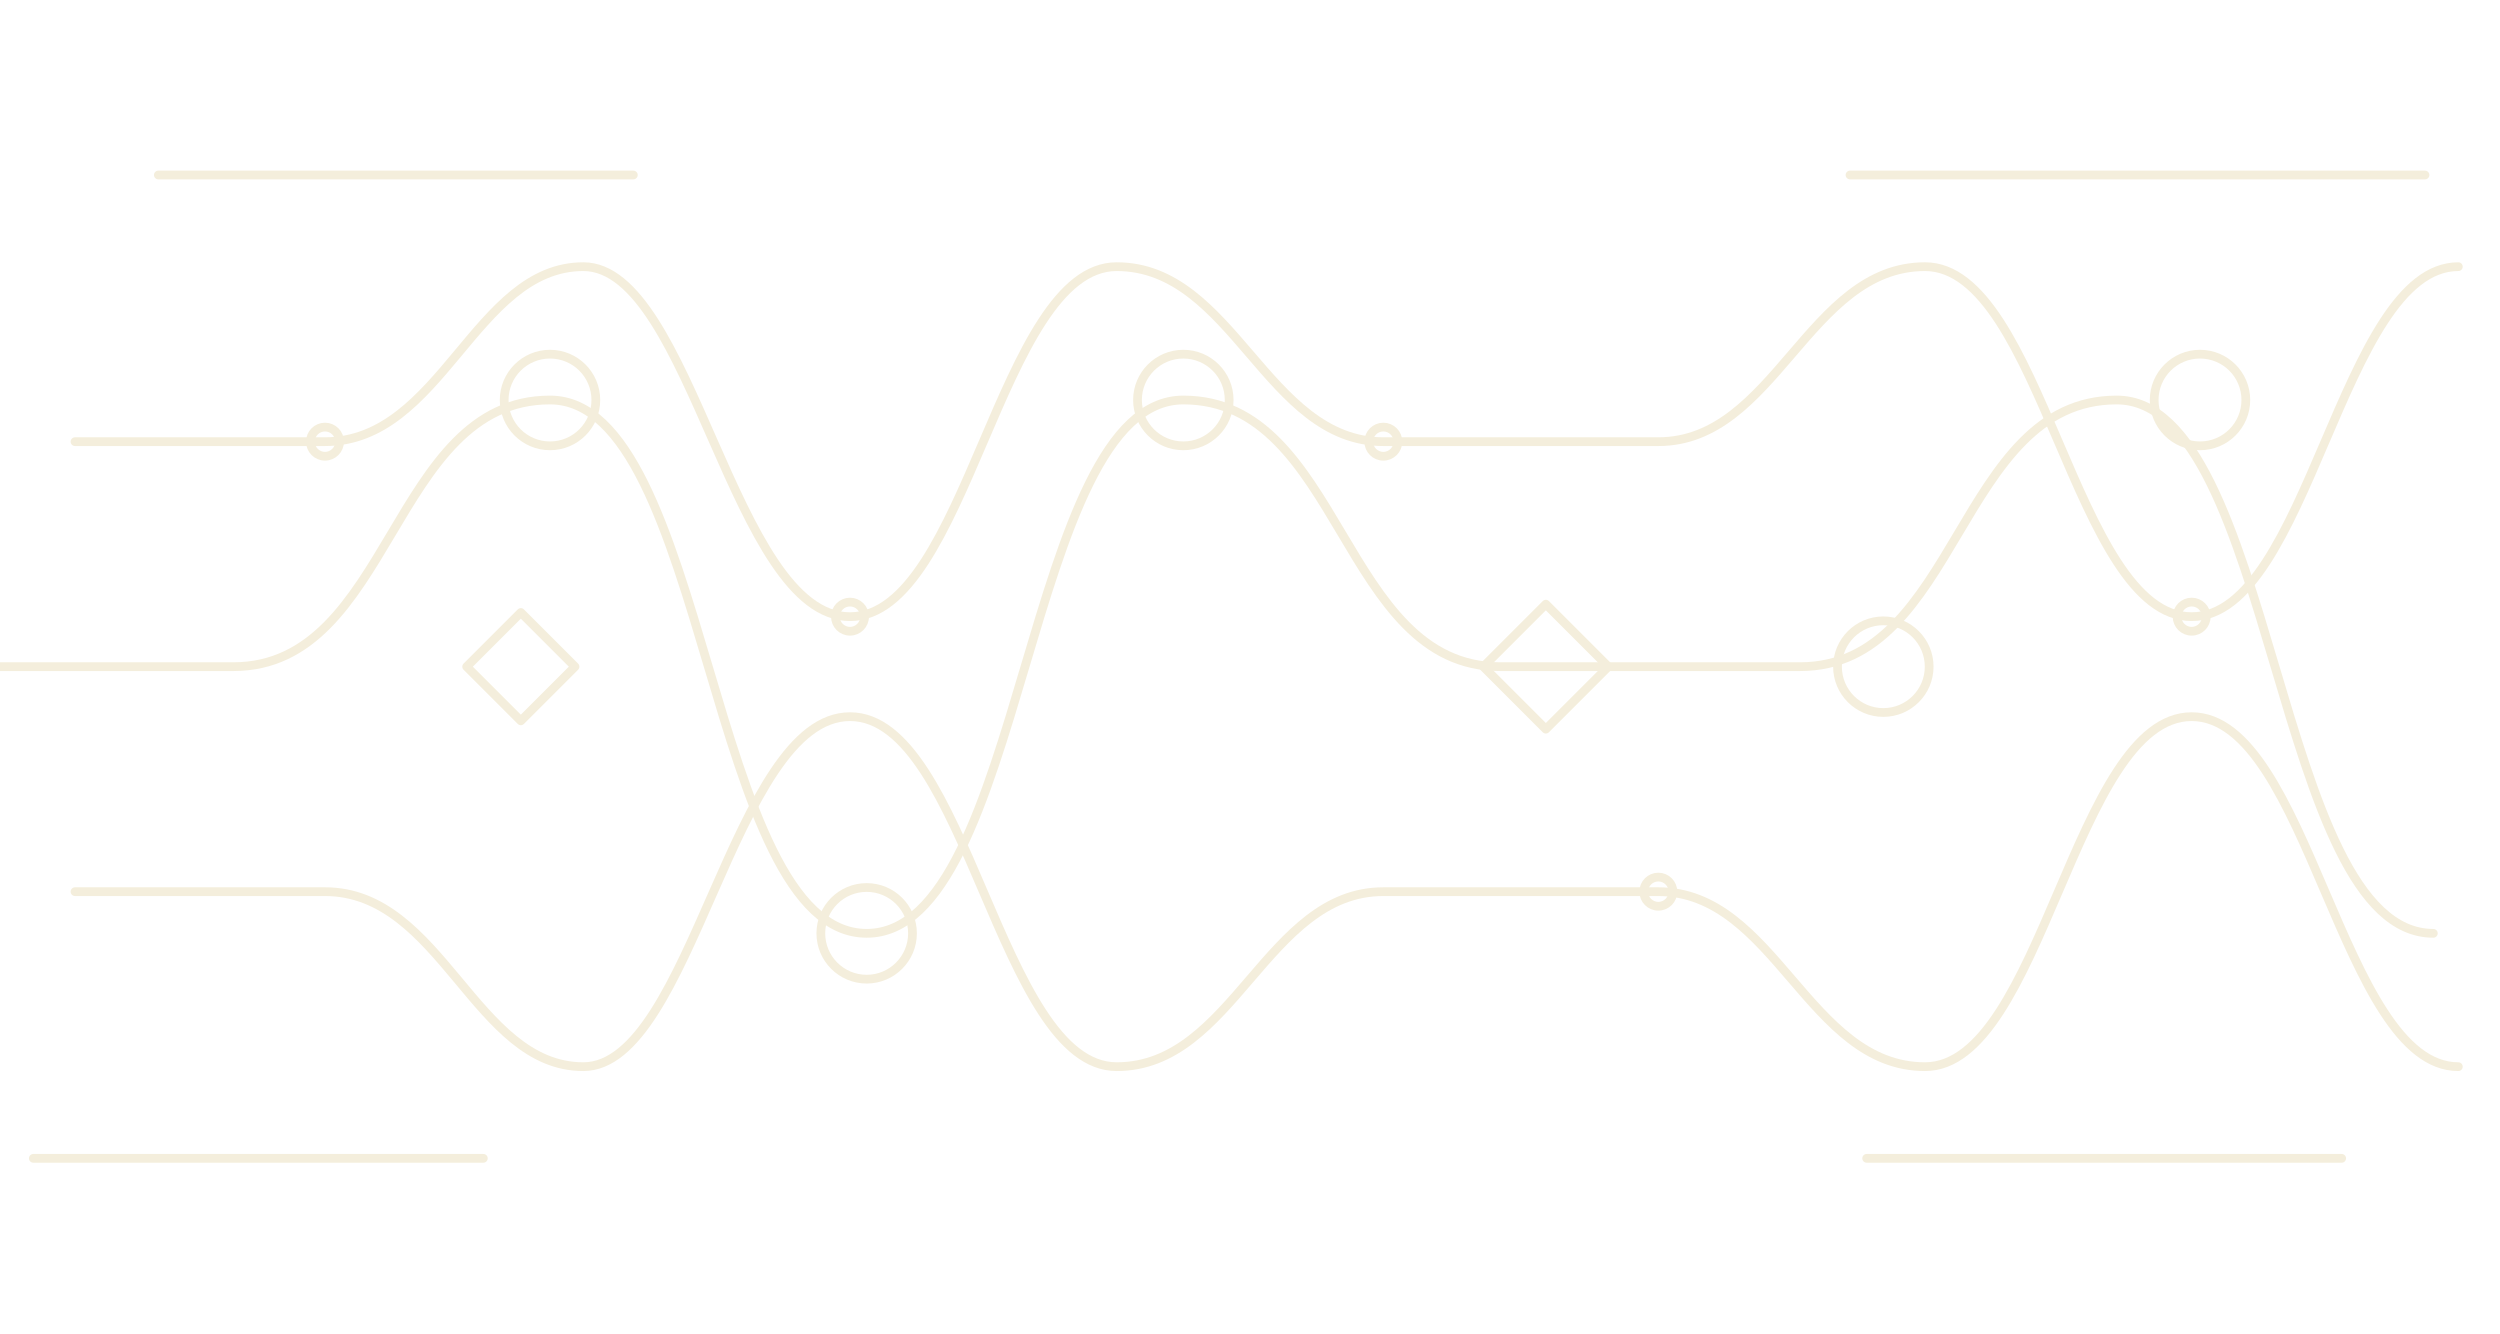
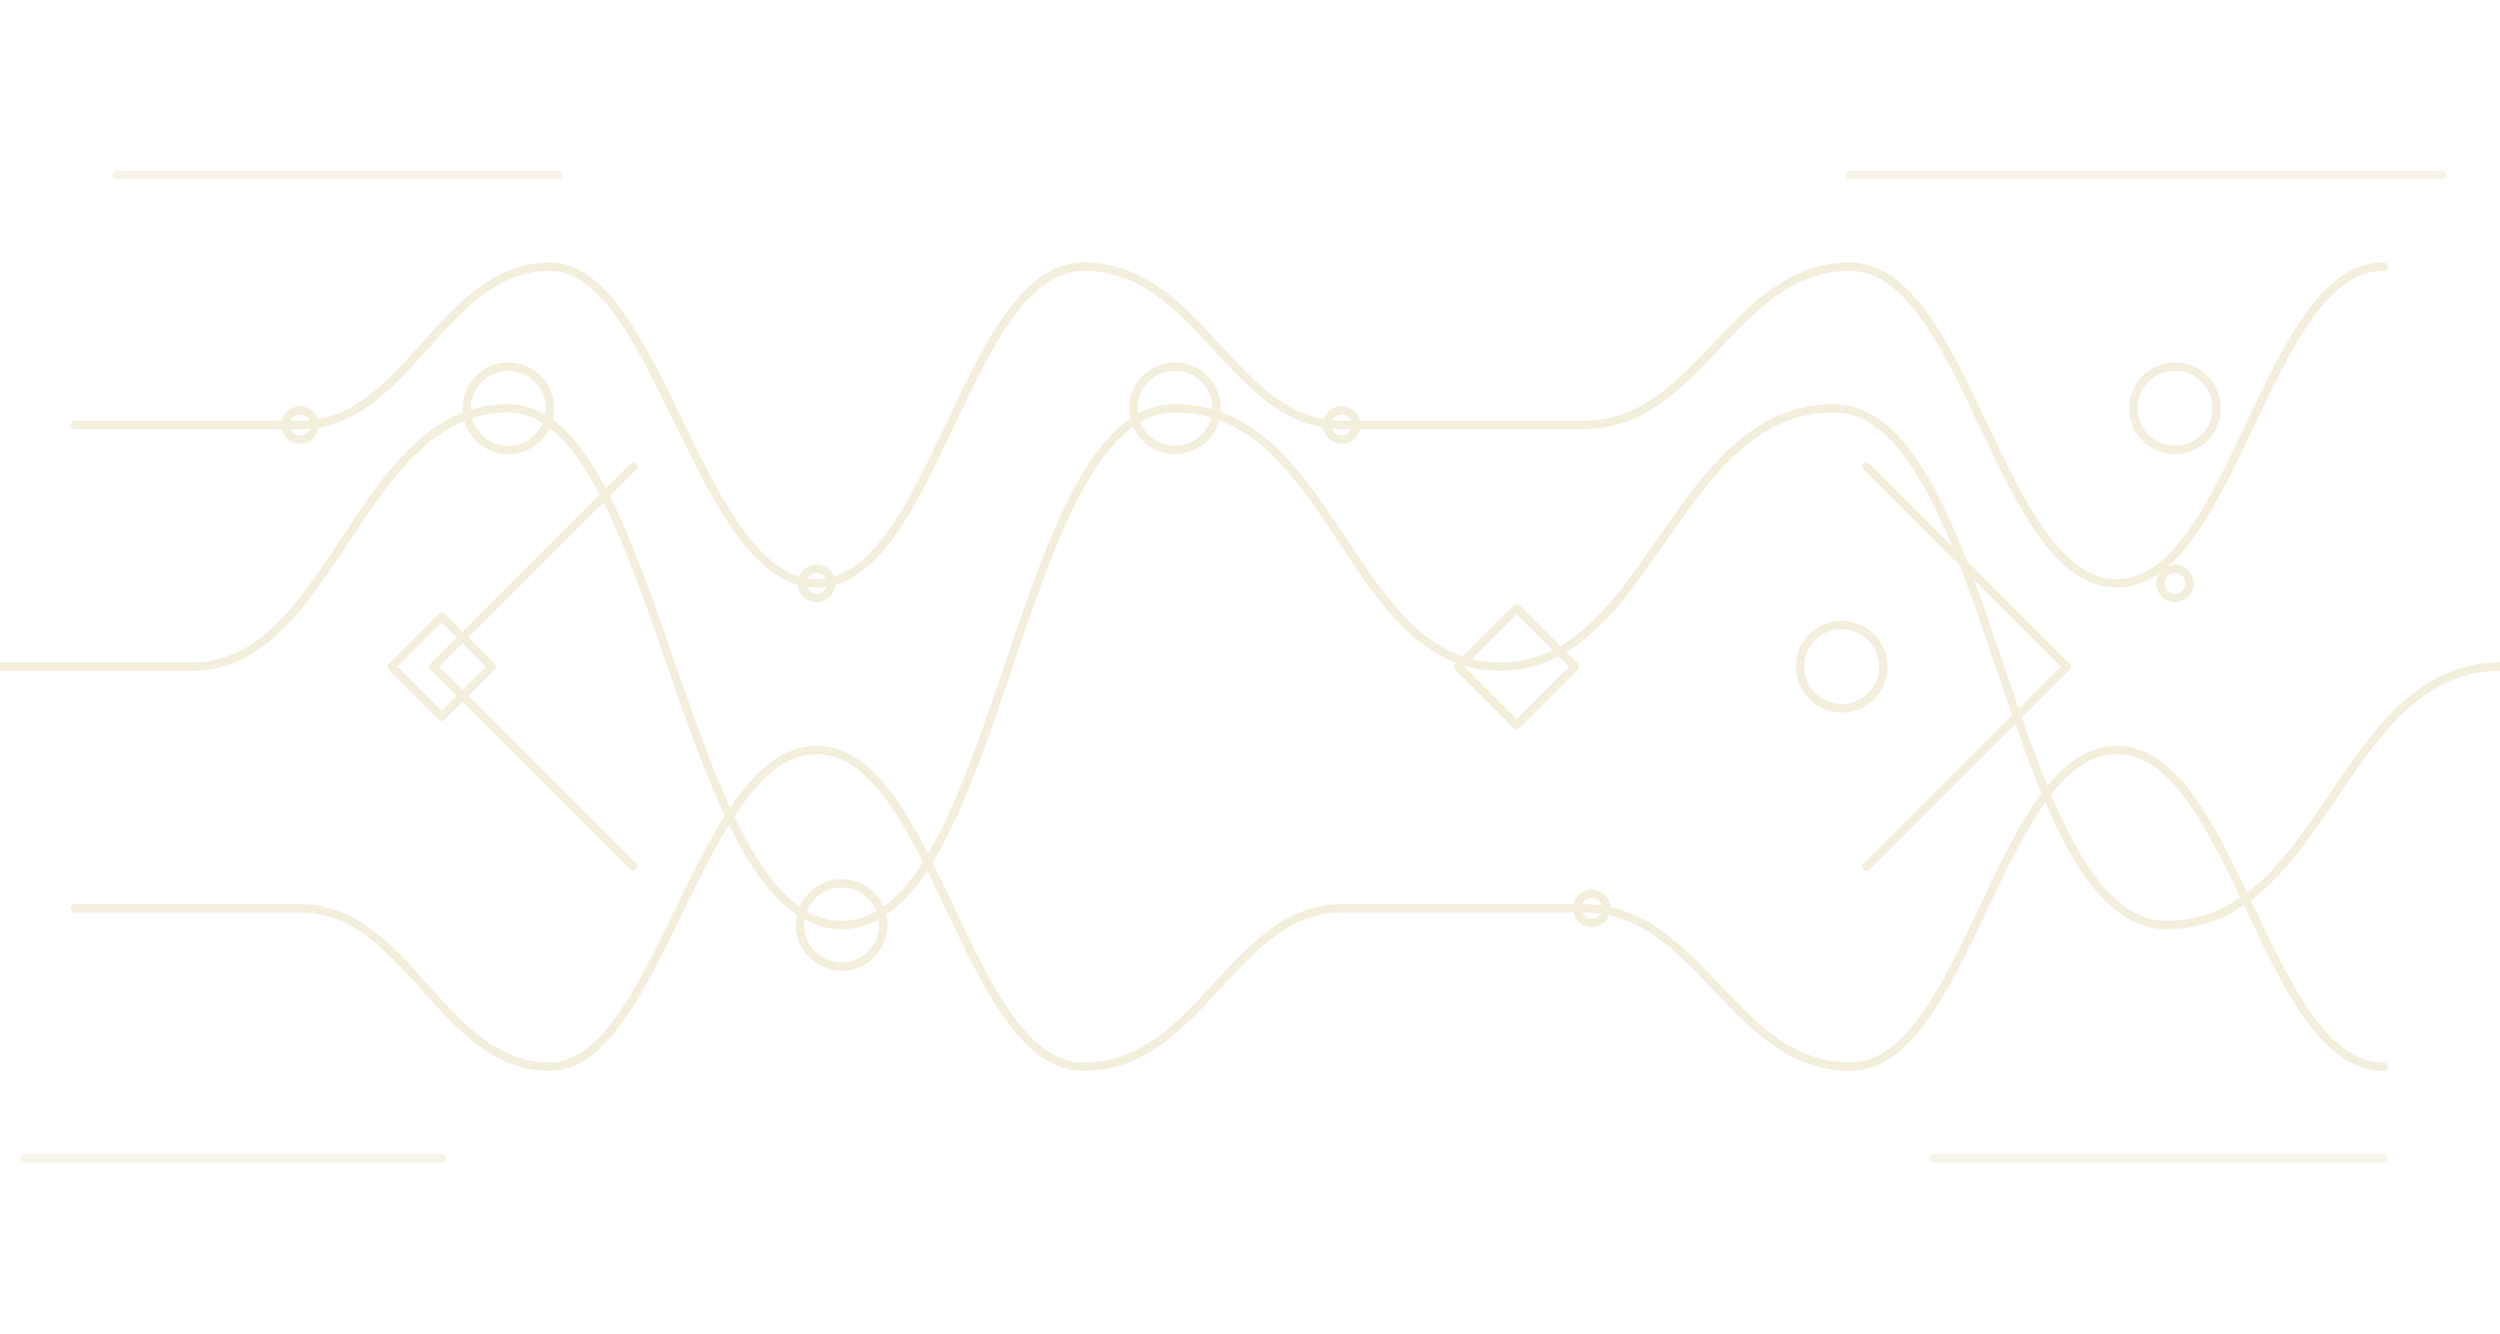
<svg xmlns="http://www.w3.org/2000/svg" viewBox="0 0 600 320" aria-hidden="true">
-   <g fill="none" stroke="#f4eedc" stroke-width="2.1" stroke-linecap="round" stroke-linejoin="round">
-     <path d="M-18 160h74c38 0 38-64 76-64s38 128 76 128 38-128 76-128 38 64 76 64h72c38 0 38-64 76-64s38 128 76 128" />
-     <path d="M18 106h60c28 0 36-42 62-42s36 84 64 84 36-84 64-84 36 42 64 42h66c28 0 36-42 64-42s36 84 64 84 36-84 64-84" />
-     <path d="M18 214h60c28 0 36 42 62 42s36-84 64-84 36 84 64 84 36-42 64-42h66c28 0 36 42 64 42s36-84 64-84 36 84 64 84" />
-     <circle cx="132" cy="96" r="11" />
-     <circle cx="208" cy="224" r="11" />
-     <circle cx="284" cy="96" r="11" />
-     <circle cx="452" cy="160" r="11" />
-     <circle cx="528" cy="96" r="11" />
-     <path d="m356 160 15-15 15 15-15 15zm-244 0 13-13 13 13-13 13z" />
-     <circle cx="78" cy="106" r="3.5" />
-     <circle cx="204" cy="148" r="3.5" />
-     <circle cx="332" cy="106" r="3.5" />
-     <circle cx="398" cy="214" r="3.5" />
-     <circle cx="526" cy="148" r="3.5" />
-     <path d="M38 42h114m296 236h114M8 278h108m328-236h138" />
+   <g fill="none" stroke="#f4eedc" stroke-width="2" stroke-linecap="round" stroke-linejoin="round">
+     <path d="M-20 160h66c34 0 40-62 76-62s42 124 80 124 42-124 80-124 42 62 78 62 42-62 80-62 42 124 80 124 42-62 80-62h40" />
+     <path d="M18 102h54c26 0 34-38 60-38s36 76 64 76 36-76 64-76 36 38 62 38h58c28 0 36-38 64-38s36 76 64 76 36-76 64-76" />
+     <path d="M18 218h54c26 0 34 38 60 38s36-76 64-76 36 76 64 76 36-38 62-38h58c28 0 36 38 64 38s36-76 64-76 36 76 64 76" />
+     <path d="M104 160c18-18 32-32 48-48m0 96c-16-16-30-30-48-48M448 112c16 16 30 30 48 48m-48 48c16-16 30-30 48-48" />
+     <circle cx="122" cy="98" r="10" />
+     <circle cx="202" cy="222" r="10" />
+     <circle cx="282" cy="98" r="10" />
+     <circle cx="442" cy="160" r="10" />
+     <circle cx="522" cy="98" r="10" />
+     <circle cx="72" cy="102" r="3.5" />
+     <circle cx="196" cy="140" r="3.5" />
+     <circle cx="322" cy="102" r="3.5" />
+     <circle cx="382" cy="218" r="3.5" />
+     <circle cx="522" cy="140" r="3.5" />
+     <path d="m350 160 14-14 14 14-14 14z" />
+     <path d="m94 160 12-12 12 12-12 12z" />
+     <path d="M28 42h106m330 236h108M6 278h100m338-236h142" opacity=".72" />
  </g>
</svg>
